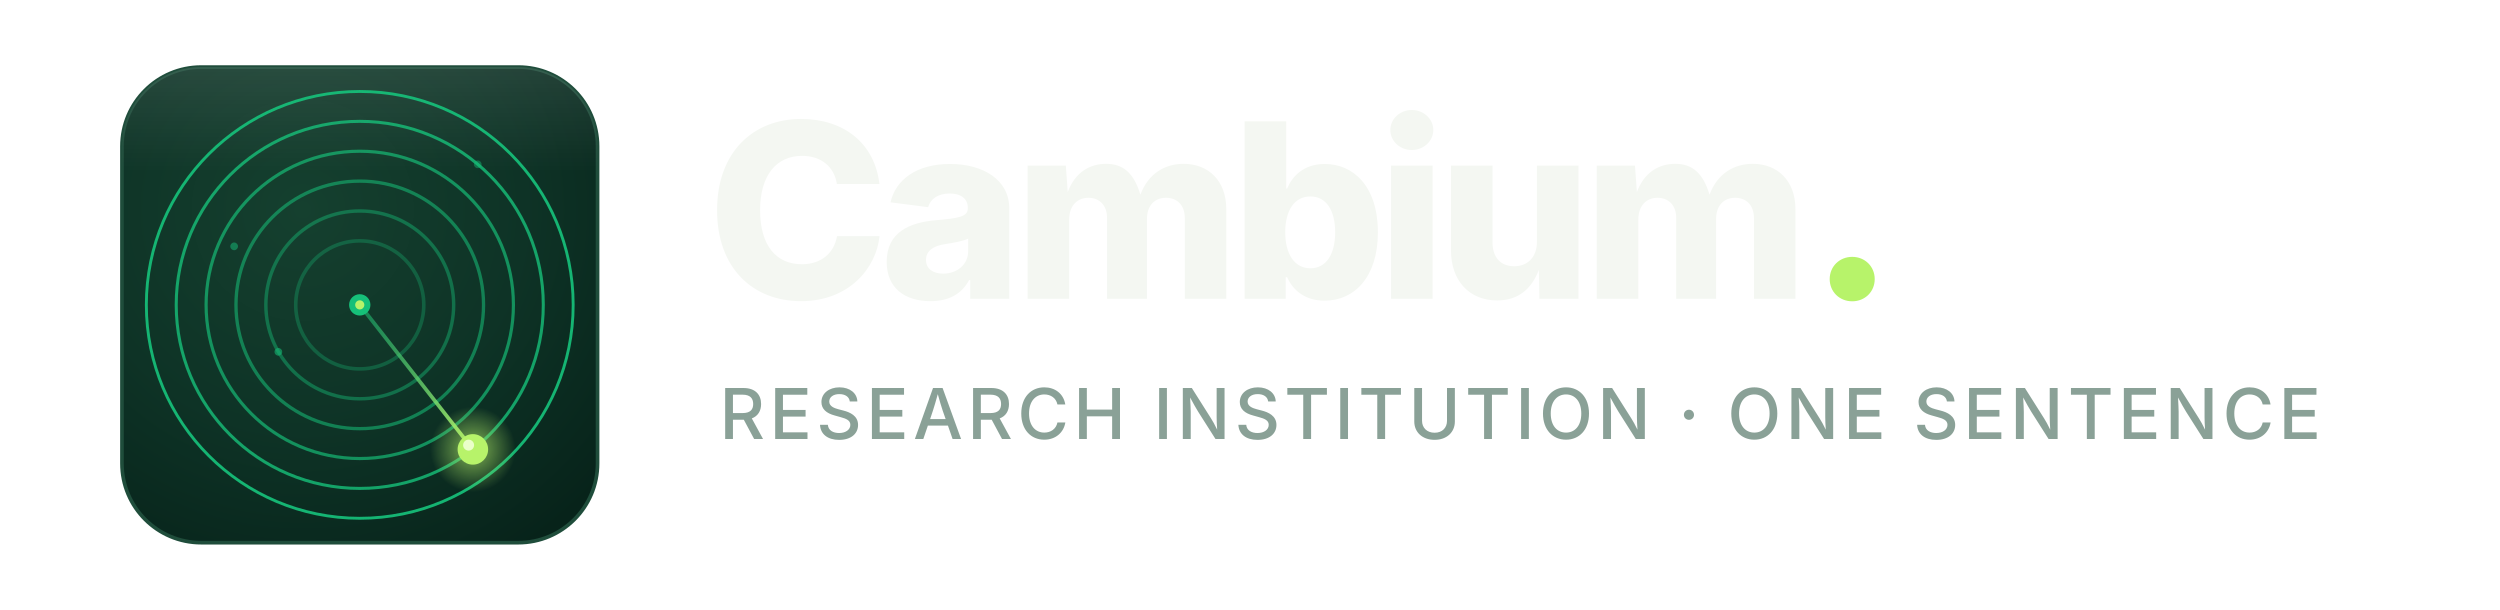
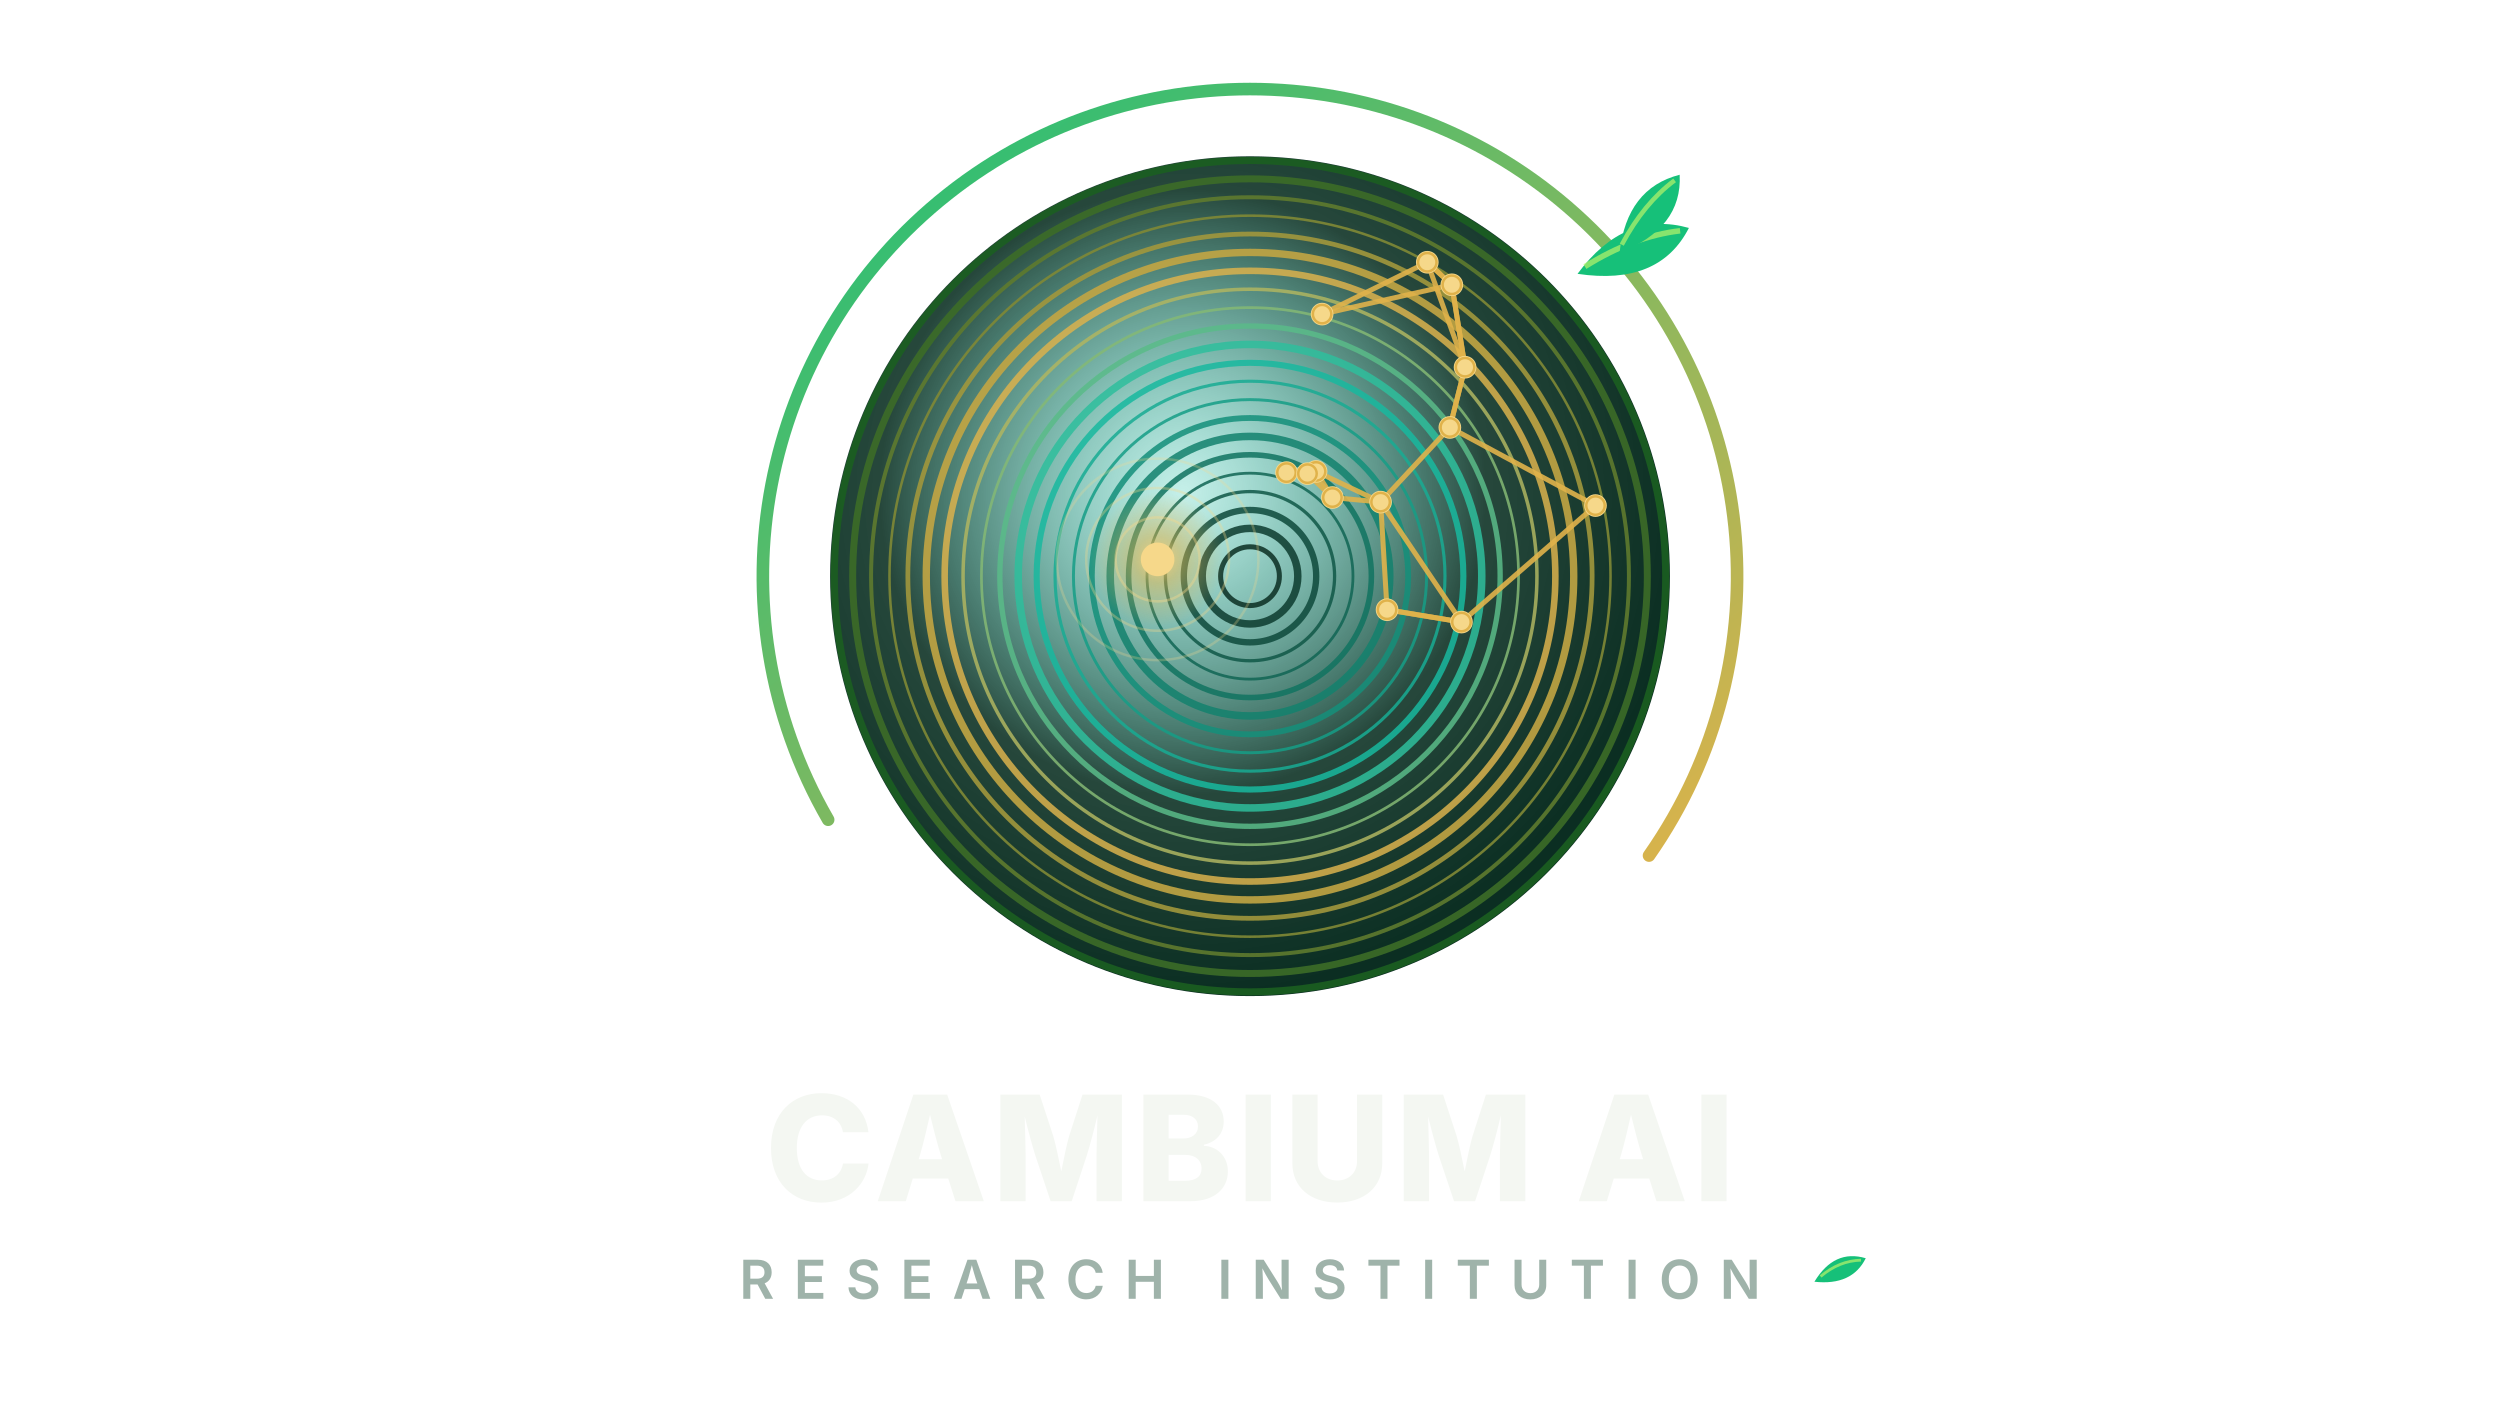
- <svg xmlns="http://www.w3.org/2000/svg" viewBox="0 0 820 200">
+ <svg xmlns="http://www.w3.org/2000/svg" viewBox="0 0 1024 580">
  <defs>
-     <radialGradient id="tile" cx="38%" cy="30%" r="85%">
-       <stop offset="0%" stop-color="#15402F" />
-       <stop offset="55%" stop-color="#0E3326" />
-       <stop offset="100%" stop-color="#07231A" />
+     <radialGradient id="disc" cx="42%" cy="40%" r="60%">
+       <stop offset="0%" stop-color="#19C0A6" stop-opacity="0.25" />
+       <stop offset="60%" stop-color="#0E3326" stop-opacity="0.9" />
+       <stop offset="100%" stop-color="#0B2E22" />
    </radialGradient>
-     <radialGradient id="glow" cx="50%" cy="50%" r="50%">
-       <stop offset="0%" stop-color="#B7F36A" stop-opacity="0.95" />
-       <stop offset="35%" stop-color="#B7F36A" stop-opacity="0.45" />
-       <stop offset="100%" stop-color="#B7F36A" stop-opacity="0" />
+     <radialGradient id="blip" cx="50%" cy="50%" r="50%">
+       <stop offset="0%" stop-color="#F6D88A" stop-opacity="0.95" />
+       <stop offset="35%" stop-color="#E0B24A" stop-opacity="0.5" />
+       <stop offset="100%" stop-color="#E0B24A" stop-opacity="0" />
    </radialGradient>
-     <linearGradient id="spoke" x1="0" y1="0" x2="1" y2="0">
-       <stop offset="0%" stop-color="#16C079" stop-opacity="0.5" />
-       <stop offset="100%" stop-color="#B7F36A" stop-opacity="0.95" />
+     <linearGradient id="arc" x1="0" y1="0" x2="1" y2="1">
+       <stop offset="0%" stop-color="#16C079" />
+       <stop offset="100%" stop-color="#E0B24A" />
    </linearGradient>
-     <linearGradient id="sheen" x1="0" y1="0" x2="0" y2="1">
-       <stop offset="0%" stop-color="#FFFFFF" stop-opacity="0.10" />
-       <stop offset="22%" stop-color="#FFFFFF" stop-opacity="0" />
+     <linearGradient id="arc2" x1="1" y1="0" x2="0" y2="1">
+       <stop offset="0%" stop-color="#E0B24A" />
+       <stop offset="100%" stop-color="#16C079" />
    </linearGradient>
  </defs>
  <g>
-     <rect x="40" y="22.0" width="156" height="156" rx="26" fill="url(#tile)" stroke="#1F4D3B" stroke-width="1.2" />
-     <rect x="40" y="22.0" width="156" height="156" rx="26" fill="url(#sheen)" />
-     <circle cx="118" cy="100.0" r="21.00" fill="none" stroke="#16C079" stroke-width="1.18" opacity="0.30" />
-     <circle cx="118" cy="100.0" r="30.80" fill="none" stroke="#16C079" stroke-width="1.13" opacity="0.42" />
-     <circle cx="118" cy="100.0" r="40.60" fill="none" stroke="#16C079" stroke-width="1.09" opacity="0.55" />
-     <circle cx="118" cy="100.0" r="50.40" fill="none" stroke="#16C079" stroke-width="1.04" opacity="0.67" />
-     <circle cx="118" cy="100.0" r="60.20" fill="none" stroke="#16C079" stroke-width="1.00" opacity="0.80" />
-     <circle cx="118" cy="100.0" r="70.00" fill="none" stroke="#16C079" stroke-width="0.95" opacity="0.92" />
-     <circle cx="76.8" cy="80.8" r="1.26" fill="#16C079" opacity="0.5" />
-     <circle cx="156.7" cy="53.9" r="1.26" fill="#16C079" opacity="0.42" />
-     <circle cx="91.3" cy="115.4" r="1.26" fill="#16C079" opacity="0.55" />
-     <line x1="118" y1="100.0" x2="155.1" y2="147.4" stroke="url(#spoke)" stroke-width="1.23" stroke-linecap="round" />
-     <circle cx="155.1" cy="147.4" r="14.0" fill="url(#glow)" />
-     <circle cx="155.1" cy="147.4" r="5.0" fill="#B7F36A" />
-     <circle cx="153.7" cy="146.0" r="1.8" fill="#EAFFC9" />
-     <circle cx="118" cy="100.0" r="3.5" fill="#16C079" />
-     <circle cx="118" cy="100.0" r="1.5" fill="#B7F36A" />
+     <circle cx="512.00" cy="236.00" r="172.00" fill="url(#disc)" />
+     <circle cx="512.00" cy="236.00" r="12.04" fill="none" stroke="#0b2e22" stroke-width="2.06" opacity="0.85" />
+     <circle cx="512.00" cy="236.00" r="19.58" fill="none" stroke="#0c3b2e" stroke-width="3.06" opacity="0.85" />
+     <circle cx="512.00" cy="236.00" r="27.11" fill="none" stroke="#0d493b" stroke-width="2.60" opacity="0.85" />
+     <circle cx="512.00" cy="236.00" r="34.65" fill="none" stroke="#0f5747" stroke-width="1.35" opacity="0.85" />
+     <circle cx="512.00" cy="236.00" r="42.18" fill="none" stroke="#106554" stroke-width="1.15" opacity="0.85" />
+     <circle cx="512.00" cy="236.00" r="49.72" fill="none" stroke="#117360" stroke-width="2.29" opacity="0.85" />
+     <circle cx="512.00" cy="236.00" r="57.25" fill="none" stroke="#13816d" stroke-width="3.09" opacity="0.85" />
+     <circle cx="512.00" cy="236.00" r="64.79" fill="none" stroke="#148f7a" stroke-width="2.39" opacity="0.85" />
+     <circle cx="512.00" cy="236.00" r="72.32" fill="none" stroke="#159d86" stroke-width="1.21" opacity="0.85" />
+     <circle cx="512.00" cy="236.00" r="79.86" fill="none" stroke="#17ab93" stroke-width="1.28" opacity="0.85" />
+     <circle cx="512.00" cy="236.00" r="87.39" fill="none" stroke="#18b99f" stroke-width="2.50" opacity="0.85" />
+     <circle cx="512.00" cy="236.00" r="94.93" fill="none" stroke="#2ebe9c" stroke-width="3.08" opacity="0.85" />
+     <circle cx="512.00" cy="236.00" r="102.46" fill="none" stroke="#59bb88" stroke-width="2.18" opacity="0.85" />
+     <circle cx="512.00" cy="236.00" r="110.00" fill="none" stroke="#84b874" stroke-width="1.11" opacity="0.85" />
+     <circle cx="512.00" cy="236.00" r="117.53" fill="none" stroke="#afb560" stroke-width="1.44" opacity="0.85" />
+     <circle cx="512.00" cy="236.00" r="125.07" fill="none" stroke="#dab24c" stroke-width="2.69" opacity="0.85" />
+     <circle cx="512.00" cy="236.00" r="132.60" fill="none" stroke="#c2a543" stroke-width="3.02" opacity="0.9" />
+     <circle cx="512.00" cy="236.00" r="140.14" fill="none" stroke="#a1973c" stroke-width="1.95" opacity="0.9" />
+     <circle cx="512.00" cy="236.00" r="147.67" fill="none" stroke="#7f8835" stroke-width="1.05" opacity="0.9" />
+     <circle cx="512.00" cy="236.00" r="155.21" fill="none" stroke="#5e7a2e" stroke-width="1.63" opacity="0.9" />
+     <circle cx="512.00" cy="236.00" r="162.74" fill="none" stroke="#3c6c27" stroke-width="2.85" opacity="0.9" />
+     <circle cx="512.00" cy="236.00" r="170.28" fill="none" stroke="#1b5e20" stroke-width="2.92" opacity="0.9" />
+     <line x1="600.09" y1="150.41" x2="593.86" y2="175.08" stroke="#E0B24A" stroke-width="2.06" opacity="0.9" />
+     <line x1="600.09" y1="150.41" x2="594.67" y2="116.65" stroke="#E0B24A" stroke-width="2.06" opacity="0.9" />
+     <line x1="584.62" y1="107.42" x2="594.67" y2="116.65" stroke="#E0B24A" stroke-width="2.06" opacity="0.9" />
+     <line x1="584.62" y1="107.42" x2="600.09" y2="150.41" stroke="#E0B24A" stroke-width="2.06" opacity="0.9" />
+     <line x1="594.67" y1="116.65" x2="584.62" y2="107.42" stroke="#E0B24A" stroke-width="2.06" opacity="0.9" />
+     <line x1="594.67" y1="116.65" x2="600.09" y2="150.41" stroke="#E0B24A" stroke-width="2.06" opacity="0.9" />
+     <line x1="598.61" y1="254.80" x2="568.14" y2="249.74" stroke="#E0B24A" stroke-width="2.06" opacity="0.9" />
+     <line x1="598.61" y1="254.80" x2="565.49" y2="205.66" stroke="#E0B24A" stroke-width="2.06" opacity="0.9" />
+     <line x1="541.53" y1="128.66" x2="584.62" y2="107.42" stroke="#E0B24A" stroke-width="2.06" opacity="0.9" />
+     <line x1="541.53" y1="128.66" x2="594.67" y2="116.65" stroke="#E0B24A" stroke-width="2.06" opacity="0.9" />
+     <line x1="526.95" y1="193.58" x2="535.54" y2="194.00" stroke="#E0B24A" stroke-width="2.06" opacity="0.9" />
+     <line x1="526.95" y1="193.58" x2="539.07" y2="193.10" stroke="#E0B24A" stroke-width="2.06" opacity="0.9" />
+     <line x1="565.49" y1="205.66" x2="545.75" y2="203.79" stroke="#E0B24A" stroke-width="2.06" opacity="0.9" />
+     <line x1="565.49" y1="205.66" x2="539.07" y2="193.10" stroke="#E0B24A" stroke-width="2.06" opacity="0.9" />
+     <line x1="593.86" y1="175.08" x2="600.09" y2="150.41" stroke="#E0B24A" stroke-width="2.06" opacity="0.9" />
+     <line x1="593.86" y1="175.08" x2="565.49" y2="205.66" stroke="#E0B24A" stroke-width="2.06" opacity="0.9" />
+     <line x1="568.14" y1="249.74" x2="598.61" y2="254.80" stroke="#E0B24A" stroke-width="2.06" opacity="0.9" />
+     <line x1="568.14" y1="249.74" x2="565.49" y2="205.66" stroke="#E0B24A" stroke-width="2.06" opacity="0.9" />
+     <line x1="653.51" y1="207.08" x2="593.86" y2="175.08" stroke="#E0B24A" stroke-width="2.06" opacity="0.9" />
+     <line x1="653.51" y1="207.08" x2="598.61" y2="254.80" stroke="#E0B24A" stroke-width="2.06" opacity="0.9" />
+     <line x1="539.07" y1="193.10" x2="535.54" y2="194.00" stroke="#E0B24A" stroke-width="2.06" opacity="0.9" />
+     <line x1="539.07" y1="193.10" x2="526.95" y2="193.58" stroke="#E0B24A" stroke-width="2.06" opacity="0.9" />
+     <line x1="535.54" y1="194.00" x2="539.07" y2="193.10" stroke="#E0B24A" stroke-width="2.06" opacity="0.9" />
+     <line x1="535.54" y1="194.00" x2="526.95" y2="193.58" stroke="#E0B24A" stroke-width="2.06" opacity="0.9" />
+     <line x1="545.75" y1="203.79" x2="539.07" y2="193.10" stroke="#E0B24A" stroke-width="2.06" opacity="0.9" />
+     <line x1="545.75" y1="203.79" x2="535.54" y2="194.00" stroke="#E0B24A" stroke-width="2.06" opacity="0.9" />
+     <circle cx="600.09" cy="150.41" r="4.64" fill="#F6D88A" />
+     <circle cx="600.09" cy="150.41" r="3.78" fill="none" stroke="#E0B24A" stroke-width="1.03" />
+     <circle cx="584.62" cy="107.42" r="4.64" fill="#F6D88A" />
+     <circle cx="584.62" cy="107.42" r="3.78" fill="none" stroke="#E0B24A" stroke-width="1.03" />
+     <circle cx="594.67" cy="116.65" r="4.64" fill="#F6D88A" />
+     <circle cx="594.67" cy="116.65" r="3.78" fill="none" stroke="#E0B24A" stroke-width="1.03" />
+     <circle cx="598.61" cy="254.80" r="4.64" fill="#F6D88A" />
+     <circle cx="598.61" cy="254.80" r="3.78" fill="none" stroke="#E0B24A" stroke-width="1.03" />
+     <circle cx="541.53" cy="128.66" r="4.64" fill="#F6D88A" />
+     <circle cx="541.53" cy="128.66" r="3.78" fill="none" stroke="#E0B24A" stroke-width="1.03" />
+     <circle cx="526.95" cy="193.58" r="4.64" fill="#F6D88A" />
+     <circle cx="526.95" cy="193.58" r="3.78" fill="none" stroke="#E0B24A" stroke-width="1.03" />
+     <circle cx="565.49" cy="205.66" r="4.64" fill="#F6D88A" />
+     <circle cx="565.49" cy="205.66" r="3.78" fill="none" stroke="#E0B24A" stroke-width="1.03" />
+     <circle cx="593.86" cy="175.08" r="4.64" fill="#F6D88A" />
+     <circle cx="593.86" cy="175.08" r="3.78" fill="none" stroke="#E0B24A" stroke-width="1.03" />
+     <circle cx="568.14" cy="249.74" r="4.64" fill="#F6D88A" />
+     <circle cx="568.14" cy="249.74" r="3.78" fill="none" stroke="#E0B24A" stroke-width="1.03" />
+     <circle cx="653.51" cy="207.08" r="4.64" fill="#F6D88A" />
+     <circle cx="653.51" cy="207.08" r="3.78" fill="none" stroke="#E0B24A" stroke-width="1.03" />
+     <circle cx="539.07" cy="193.10" r="4.64" fill="#F6D88A" />
+     <circle cx="539.07" cy="193.10" r="3.78" fill="none" stroke="#E0B24A" stroke-width="1.03" />
+     <circle cx="535.54" cy="194.00" r="4.64" fill="#F6D88A" />
+     <circle cx="535.54" cy="194.00" r="3.78" fill="none" stroke="#E0B24A" stroke-width="1.03" />
+     <circle cx="545.75" cy="203.79" r="4.64" fill="#F6D88A" />
+     <circle cx="545.75" cy="203.79" r="3.78" fill="none" stroke="#E0B24A" stroke-width="1.03" />
+     <circle cx="474.16" cy="229.12" r="27.52" fill="url(#blip)" />
+     <circle cx="474.16" cy="229.12" r="6.88" fill="#F6D88A" />
+     <circle cx="474.16" cy="229.12" r="17.20" fill="none" stroke="#F6D88A" stroke-width="1.03" opacity="0.4" />
+     <circle cx="474.16" cy="229.12" r="29.24" fill="none" stroke="#F6D88A" stroke-width="1.03" opacity="0.33" />
+     <circle cx="474.16" cy="229.12" r="41.28" fill="none" stroke="#F6D88A" stroke-width="1.03" opacity="0.26" />
  </g>
-   <text x="232" y="98.0" font-family="Inter, 'DejaVu Sans', sans-serif" font-weight="800" font-size="80" letter-spacing="-3" fill="#F4F7F2">Cambium<tspan fill="#B7F36A">.</tspan>
-   </text>
-   <text x="236" y="144.0" font-family="Inter, 'DejaVu Sans', sans-serif" font-weight="500" font-size="23" letter-spacing="1.5" fill="#8AA197">RESEARCH INSTITUTION · ONE SENTENCE</text>
+   <path d="M339.21 335.76 A 199.52 199.52 0 1 1 675.44 350.44" fill="none" stroke="url(#arc)" stroke-width="5.16" stroke-linecap="round" />
+   <g transform="translate(646.16,112.16) rotate(-18) scale(1.892)">
+     <path d="M0 0 Q 14 -10 26 -2 Q 16 8 0 0 Z" fill="#16C079" />
+     <path d="M2 -1 Q 14 -4 24 -2" fill="none" stroke="#B7F36A" stroke-width="1.2" opacity="0.7" />
+   </g>
+   <g transform="translate(663.36,103.56) rotate(-48) scale(1.548)">
+     <path d="M0 0 Q 14 -10 26 -2 Q 16 8 0 0 Z" fill="#16C079" />
+     <path d="M2 -1 Q 14 -4 24 -2" fill="none" stroke="#B7F36A" stroke-width="1.2" opacity="0.7" />
+   </g>
+   <text x="512.0" y="492" text-anchor="middle" font-family="Inter,'DejaVu Sans',sans-serif" font-weight="800" font-size="60" letter-spacing="2" fill="#F4F7F2">CAMBIUM AI</text>
+   <text x="512.0" y="532" text-anchor="middle" font-family="Inter,'DejaVu Sans',sans-serif" font-weight="600" font-size="22" letter-spacing="8" fill="#9FB3AA">RESEARCH INSTITUTION</text>
+   <g transform="translate(743.1875,525) rotate(-22) scale(1.05)">
+     <path d="M0 0 Q 12 -9 22 -1 Q 13 7 0 0 Z" fill="#16C079" />
+     <path d="M3 -1 Q 12 -4 20 -1" fill="none" stroke="#B7F36A" stroke-width="1.1" opacity="0.7" />
+   </g>
</svg>
